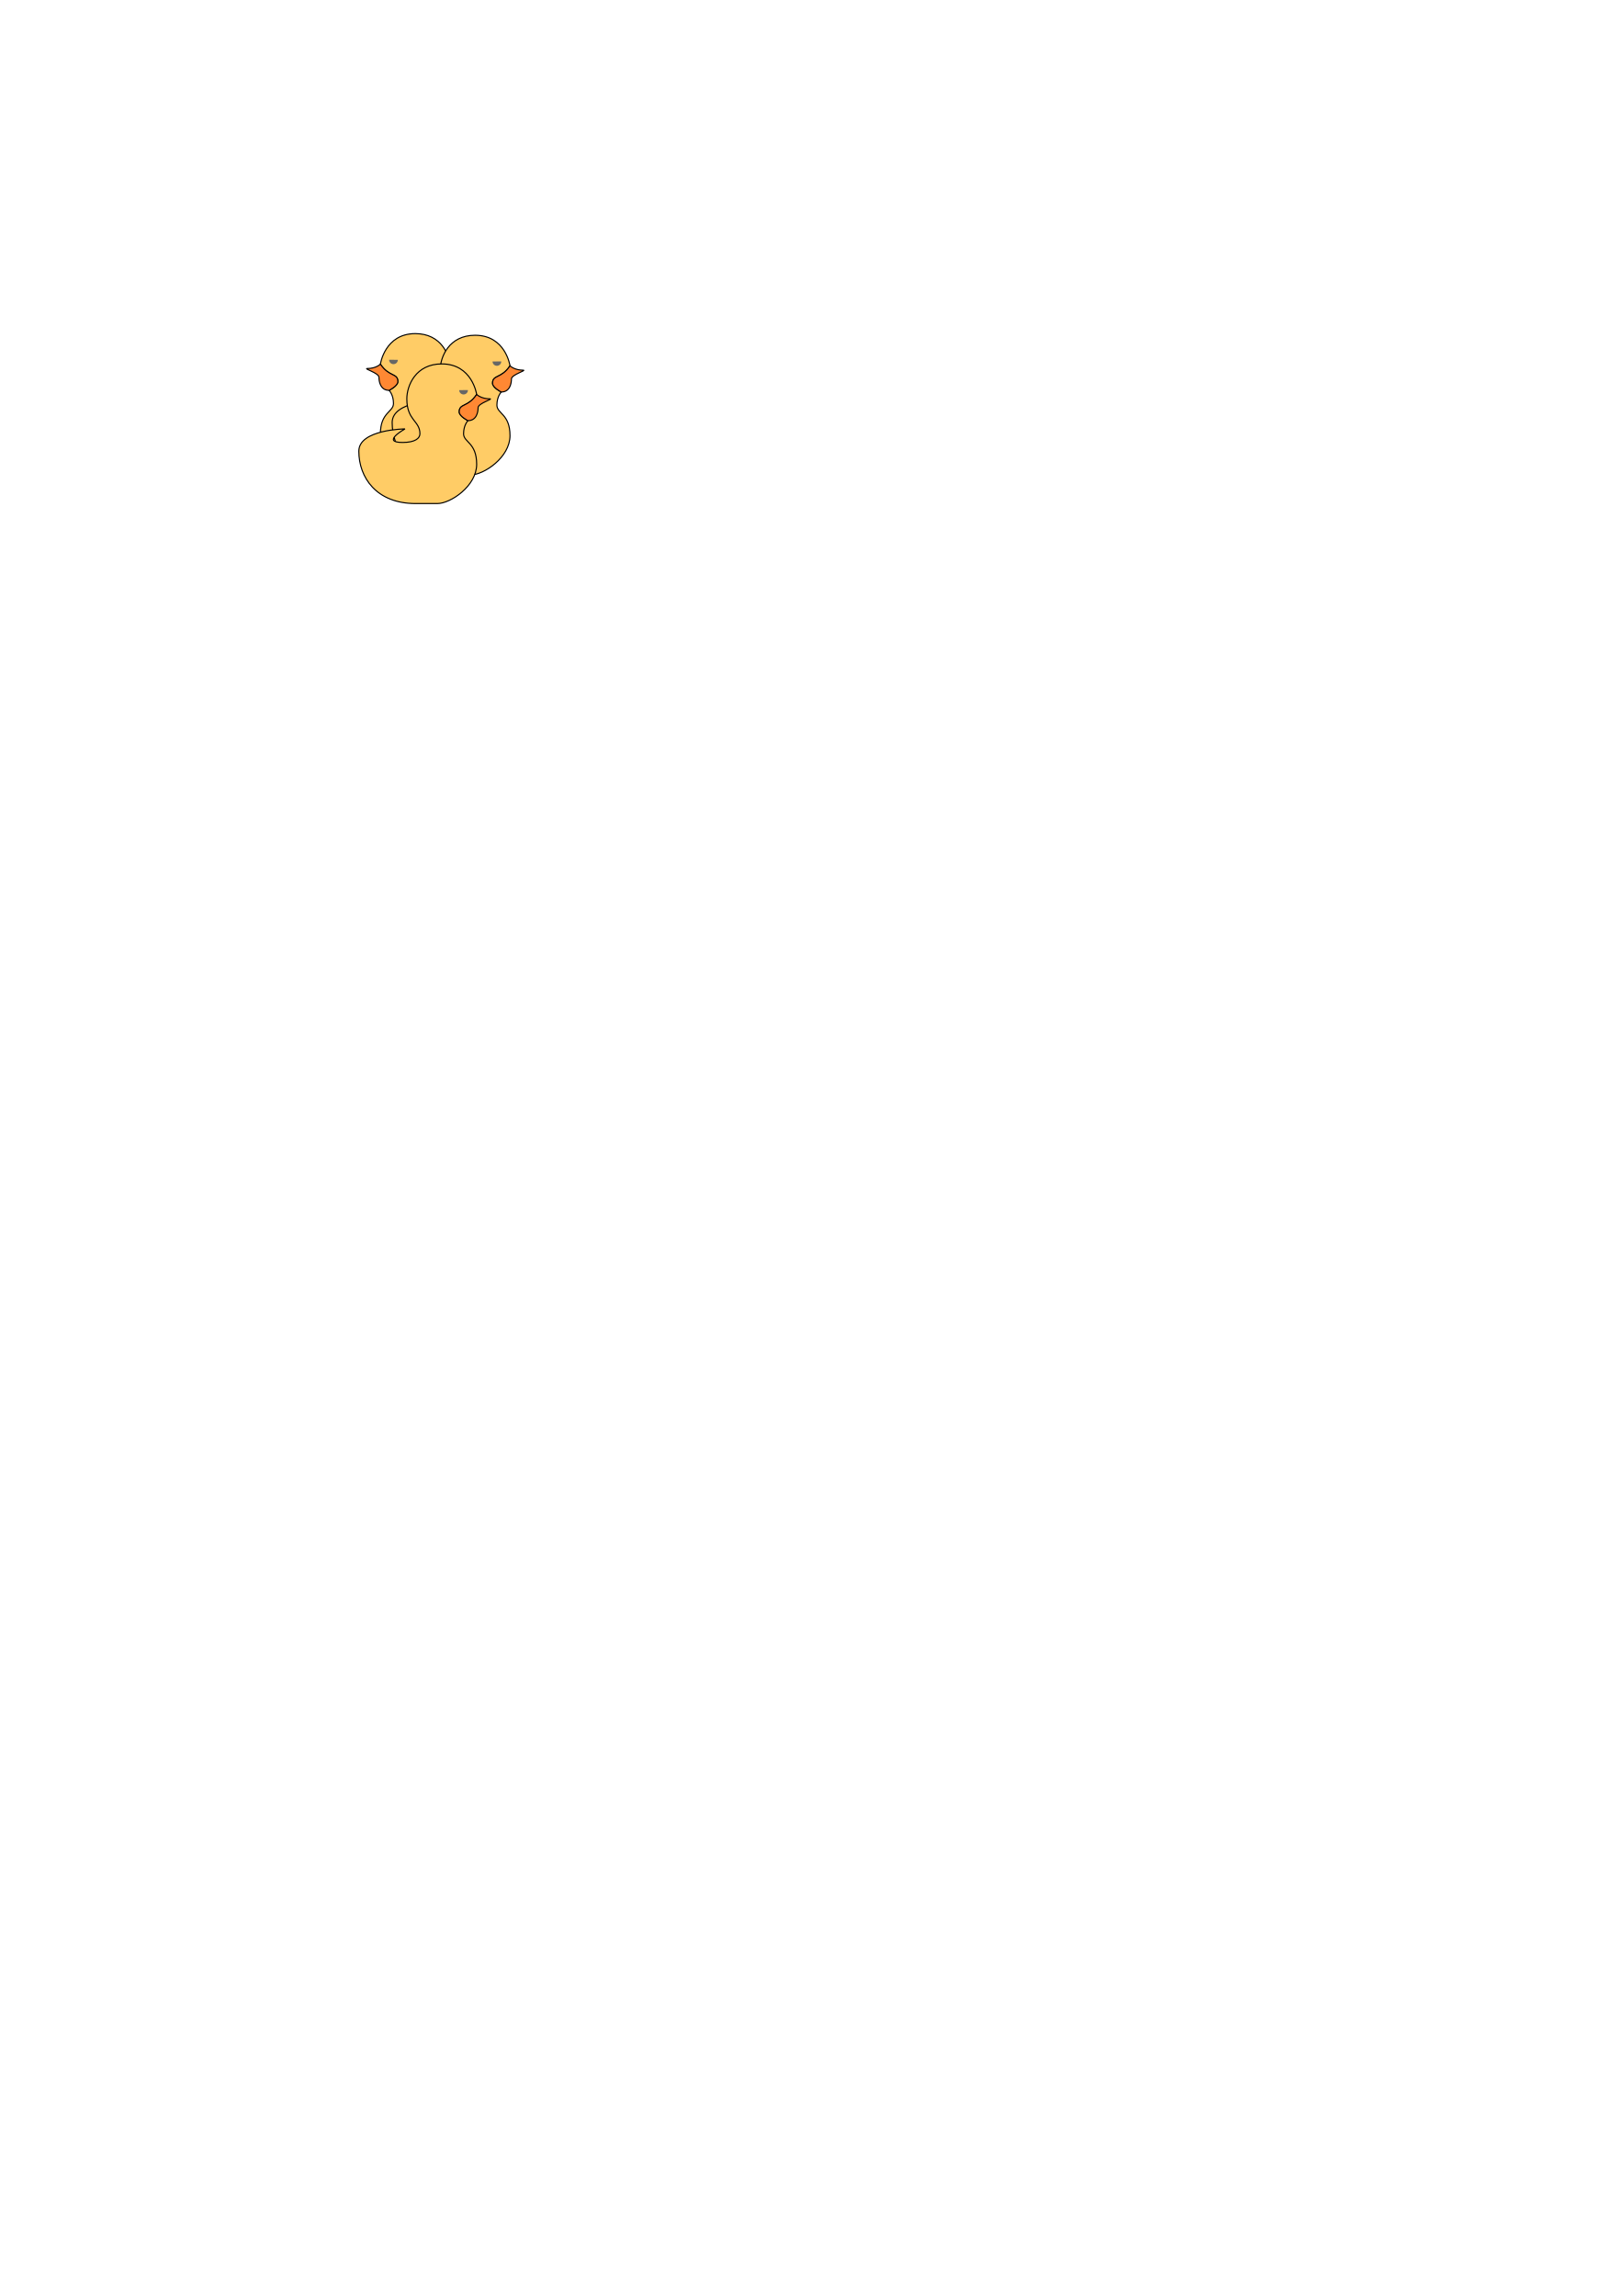
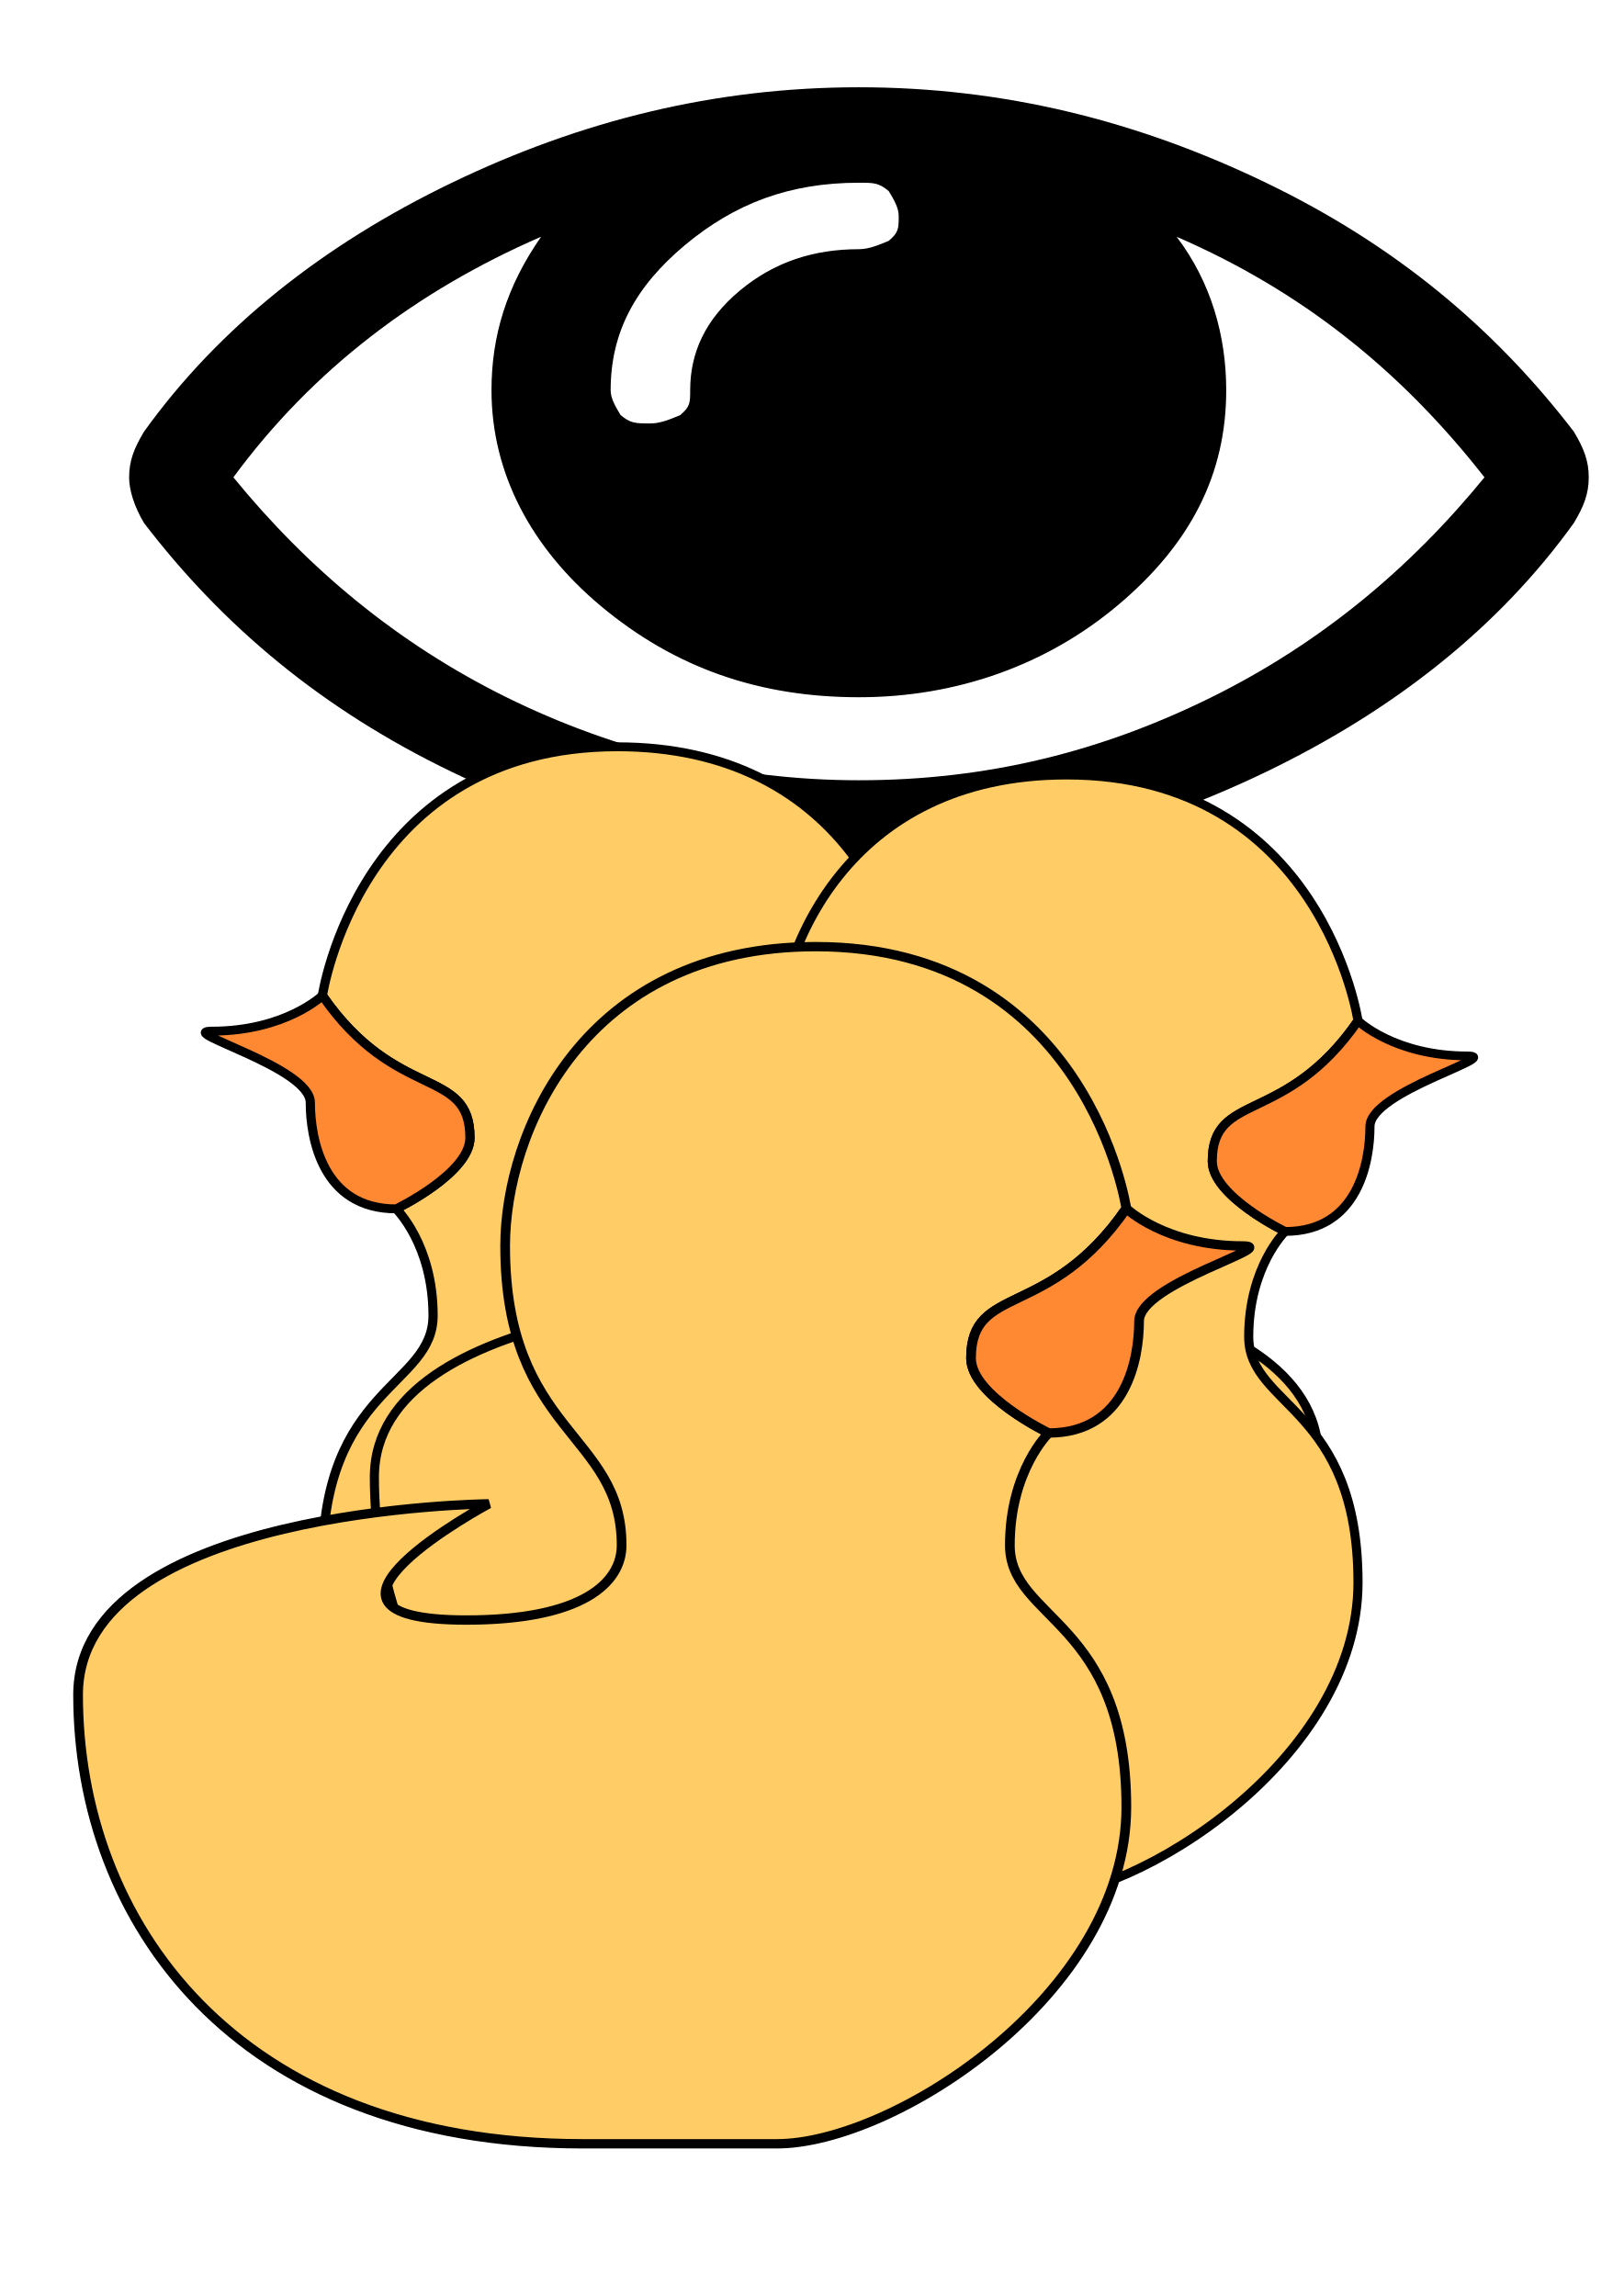
<svg xmlns="http://www.w3.org/2000/svg" xmlns:ns1="http://www.openswatchbook.org/uri/2009/osb" width="210mm" height="297mm" viewBox="0 0 744.094 1052.362" id="svg26559" version="1.1">
  <defs id="defs26561">
    <linearGradient id="linearGradient27421" ns1:paint="solid">
      <stop style="stop-color:#000000;stop-opacity:1;" offset="0" id="stop27423" />
    </linearGradient>
  </defs>
  <g id="layer1">
    <g transform="translate(179.7209,153.667)" id="g26767">
-       <g transform="matrix(-1,0,0,1,48.60099,-0.7576145)" id="g27451" style="stroke:#000000;stroke-width:0.5;stroke-miterlimit:4;stroke-dasharray:none;stroke-opacity:1">
+       <g id="g8072" transform="matrix(0.6825505,0,0,0.5704445,-127.3745,-220.1105)">
+         <path id="path8074" d="m 990,500 c 0,13.3 -3.3,23.3 -10,36.7 -50,83.3 -120,150 -206.7,200 -86.7,50 -176.7,76.7 -273.3,76.7 -96.7,0 -186.7,-26.7 -273.3,-76.7 C 140,686.7 73.3,620 20,536.7 13.3,523.3 10,510 10,500 c 0,-13.3 3.3,-23.3 10,-36.7 50,-83.3 120,-150 206.7,-200 86.7,-50 176.7,-76.7 273.3,-76.7 96.7,0 186.7,26.7 273.3,76.7 86.7,50 153.3,116.7 206.7,200 6.7,13.4 10,23.4 10,36.7 z m -70,0 C 863.3,413.3 796.7,350 713.3,306.7 c 23.3,36.7 33.3,80 33.3,123.3 0,66.7 -23.3,123.3 -73.3,173.3 C 626.7,650 566.7,676.7 500,676.7 433.3,676.7 376.7,653.4 326.7,603.4 280,556.7 253.3,496.7 253.3,430 c 0,-43.3 10,-83.3 33.3,-123.3 C 203.3,350 133.3,413.3 80,500 c 50,73.3 110,133.3 183.3,176.7 73.3,43.3 153.3,66.7 236.7,66.7 86.7,0 163.3,-23.3 236.7,-66.7 C 810,633.3 870,573.3 920,500 Z M 520,310 c 6.7,-6.7 6.7,-10 6.7,-20 0,-6.7 -3.3,-13.3 -6.7,-20 -6.7,-6.7 -10,-6.7 -20,-6.7 -46.7,0 -83.3,16.7 -116.7,50 -33.3,33.3 -50,70 -50,116.7 0,6.7 3.3,13.3 6.7,20 6.7,6.7 10,6.7 20,6.7 6.7,0 13.3,-3.3 20,-6.7 6.7,-6.7 6.7,-10 6.7,-20 0,-30 10,-56.7 33.3,-80 23.3,-23.3 50,-33.3 80,-33.3 6.7,0 13.3,-3.4 20,-6.7 z" />
+       </g>
+       <g transform="matrix(-8.452064,0,0,8.145737,424.4398,188.6198)" id="g27451" style="stroke:#000000;stroke-width:0.5;stroke-miterlimit:4;stroke-dasharray:none;stroke-opacity:1">
        <g id="g27453" style="stroke:#000000;stroke-width:0.5;stroke-miterlimit:4;stroke-dasharray:none;stroke-opacity:1">
          <path d="m 50,26.001 c 0,0 -4,-2 -4,-4 0,-4 4,-2 8,-8 C 54,14.001 52,0 38,0 26,0 22,10.001 22,16.001 c 0,10 6,10 6,16 0,2 -2,4 -8,4 -10,0 1.152,-6.212 1.152,-6.212 C 21.152,29.789 0,30.001 0,40.001 c 0,12 8,24 26,24 l 10,0 c 6,0 18,-8 18,-18 0,-10 -6,-10 -6,-14 0,-4 2,-6 2,-6 z" style="fill:#ffcc66;stroke:#000000;stroke-width:0.5;stroke-miterlimit:4;stroke-dasharray:none;stroke-opacity:1" id="path27455" />
        </g>
      </g>
-       <g transform="matrix(-1,0,0,1,48.60099,-0.7576145)" id="g27457" style="stroke:#000000;stroke-width:0.5;stroke-miterlimit:4;stroke-dasharray:none;stroke-opacity:1">
+       <g transform="matrix(-8.452064,0,0,8.145737,424.4398,188.6198)" id="g27457" style="stroke:#000000;stroke-width:0.5;stroke-miterlimit:4;stroke-dasharray:none;stroke-opacity:1">
        <g id="g27459" style="stroke:#000000;stroke-width:0.5;stroke-miterlimit:4;stroke-dasharray:none;stroke-opacity:1">
          <path d="m 60,16.001 c -4,0 -6,-2 -6,-2 -4,6 -8,4 -8,8 0,2 4,4 4,4 4,0 4.656,-3.98 4.656,-5.98 C 54.656,18.021 62,16.001 60,16.001 Z" style="fill:#ff8833;stroke:#000000;stroke-width:0.5;stroke-miterlimit:4;stroke-dasharray:none;stroke-opacity:1" id="path27461" />
        </g>
      </g>
-       <g id="g26769" style="stroke:#000000;stroke-opacity:1;stroke-width:0.5;stroke-miterlimit:4;stroke-dasharray:none">
-         <g id="g26771" style="stroke:#000000;stroke-opacity:1;stroke-width:0.5;stroke-miterlimit:4;stroke-dasharray:none">
-           <path d="m 50,26.001 c 0,0 -4,-2 -4,-4 0,-4 4,-2 8,-8 C 54,14.001 52,0 38,0 26,0 22,10.001 22,16.001 c 0,10 6,10 6,16 0,2 -2,4 -8,4 -10,0 1.152,-6.212 1.152,-6.212 C 21.152,29.789 0,30.001 0,40.001 c 0,12 8,24 26,24 l 10,0 c 6,0 18,-8 18,-18 0,-10 -6,-10 -6,-14 0,-4 2,-6 2,-6 z" style="fill:#ffcc66;stroke:#000000;stroke-opacity:1;stroke-width:0.5;stroke-miterlimit:4;stroke-dasharray:none" id="path26773" />
+       <g id="g26769" style="stroke:#000000;stroke-width:0.5;stroke-miterlimit:4;stroke-dasharray:none;stroke-opacity:1" transform="matrix(8.347629,0,0,8.045088,-8.158295,201.582)">
+         <g id="g26771" style="stroke:#000000;stroke-width:0.5;stroke-miterlimit:4;stroke-dasharray:none;stroke-opacity:1">
+           <path d="m 50,26.001 c 0,0 -4,-2 -4,-4 0,-4 4,-2 8,-8 C 54,14.001 52,0 38,0 26,0 22,10.001 22,16.001 c 0,10 6,10 6,16 0,2 -2,4 -8,4 -10,0 1.152,-6.212 1.152,-6.212 C 21.152,29.789 0,30.001 0,40.001 c 0,12 8,24 26,24 l 10,0 c 6,0 18,-8 18,-18 0,-10 -6,-10 -6,-14 0,-4 2,-6 2,-6 z" style="fill:#ffcc66;stroke:#000000;stroke-width:0.5;stroke-miterlimit:4;stroke-dasharray:none;stroke-opacity:1" id="path26773" />
        </g>
      </g>
-       <g transform="matrix(-1,0,0,1,48.60099,-0.7576145)" id="g27463">
-         <g id="g27465">
-           <path style="fill:#666666" id="path27467" d="m 50,12.001 a 2,2 0 0 1 -1.991,2 2,2 0 0 1 -2.009,-1.981 L 48,12.001 Z" />
-         </g>
-       </g>
-       <g id="g26775" style="stroke:#000000;stroke-opacity:1;stroke-width:0.5;stroke-miterlimit:4;stroke-dasharray:none">
-         <g id="g26777" style="stroke:#000000;stroke-opacity:1;stroke-width:0.5;stroke-miterlimit:4;stroke-dasharray:none">
-           <path d="m 60,16.001 c -4,0 -6,-2 -6,-2 -4,6 -8,4 -8,8 0,2 4,4 4,4 4,0 4.656,-3.98 4.656,-5.98 C 54.656,18.021 62,16.001 60,16.001 Z" style="fill:#ff8833;stroke:#000000;stroke-opacity:1;stroke-width:0.5;stroke-miterlimit:4;stroke-dasharray:none" id="path26779" />
-         </g>
-       </g>
-       <g id="g26781">
-         <g id="g26783">
-           <path style="fill:#666666" id="circle26785" d="m 50,12.001 a 2,2 0 0 1 -1.991,2 2,2 0 0 1 -2.009,-1.981 L 48,12.001 Z" />
+       <g id="g26775" style="stroke:#000000;stroke-width:0.5;stroke-miterlimit:4;stroke-dasharray:none;stroke-opacity:1" transform="matrix(8.347629,0,0,8.045088,-8.158295,201.582)">
+         <g id="g26777" style="stroke:#000000;stroke-width:0.5;stroke-miterlimit:4;stroke-dasharray:none;stroke-opacity:1">
+           <path d="m 60,16.001 c -4,0 -6,-2 -6,-2 -4,6 -8,4 -8,8 0,2 4,4 4,4 4,0 4.656,-3.98 4.656,-5.98 C 54.656,18.021 62,16.001 60,16.001 Z" style="fill:#ff8833;stroke:#000000;stroke-width:0.5;stroke-miterlimit:4;stroke-dasharray:none;stroke-opacity:1" id="path26779" />
        </g>
      </g>
      <g id="g26787" />
      <g id="g26789" />
      <g id="g26791" />
      <g id="g26793" />
      <g id="g26795" />
      <g id="g26797" />
      <g id="g26799" />
      <g id="g26801" />
      <g id="g26803" />
      <g id="g26805" />
      <g id="g26807" />
      <g id="g26809" />
      <g id="g26811" />
      <g id="g26813" />
      <g id="g26815" />
-       <g style="stroke:#000000;stroke-width:0.5;stroke-miterlimit:4;stroke-dasharray:none;stroke-opacity:1" id="g27433" transform="translate(-15.27856,13.13198)">
+       <g style="stroke:#000000;stroke-width:0.5;stroke-miterlimit:4;stroke-dasharray:none;stroke-opacity:1" id="g27433" transform="matrix(8.895911,0,0,8.573498,-143.9379,280.2182)">
        <g style="stroke:#000000;stroke-width:0.5;stroke-miterlimit:4;stroke-dasharray:none;stroke-opacity:1" id="g27435">
          <path id="path27437" style="fill:#ffcc66;stroke:#000000;stroke-width:0.5;stroke-miterlimit:4;stroke-dasharray:none;stroke-opacity:1" d="m 50,26.001 c 0,0 -4,-2 -4,-4 0,-4 4,-2 8,-8 C 54,14.001 52,0 38,0 26,0 22,10.001 22,16.001 c 0,10 6,10 6,16 0,2 -2,4 -8,4 -10,0 1.152,-6.212 1.152,-6.212 C 21.152,29.789 0,30.001 0,40.001 c 0,12 8,24 26,24 l 10,0 c 6,0 18,-8 18,-18 0,-10 -6,-10 -6,-14 0,-4 2,-6 2,-6 z" />
        </g>
      </g>
-       <g style="stroke:#000000;stroke-width:0.5;stroke-miterlimit:4;stroke-dasharray:none;stroke-opacity:1" id="g27439" transform="translate(-15.27856,13.13198)">
+       <g style="stroke:#000000;stroke-width:0.5;stroke-miterlimit:4;stroke-dasharray:none;stroke-opacity:1" id="g27439" transform="matrix(8.895911,0,0,8.573498,-143.9379,280.2182)">
        <g style="stroke:#000000;stroke-width:0.5;stroke-miterlimit:4;stroke-dasharray:none;stroke-opacity:1" id="g27441">
          <path id="path27443" style="fill:#ff8833;stroke:#000000;stroke-width:0.5;stroke-miterlimit:4;stroke-dasharray:none;stroke-opacity:1" d="m 60,16.001 c -4,0 -6,-2 -6,-2 -4,6 -8,4 -8,8 0,2 4,4 4,4 4,0 4.656,-3.98 4.656,-5.98 C 54.656,18.021 62,16.001 60,16.001 Z" />
-         </g>
-       </g>
-       <g id="g27445" transform="translate(-15.27856,13.13198)">
-         <g id="g27447">
-           <path d="m 50,12.001 a 2,2 0 0 1 -1.991,2 2,2 0 0 1 -2.009,-1.981 L 48,12.001 Z" id="path27449" style="fill:#666666" />
        </g>
      </g>
    </g>
  </g>
</svg>
